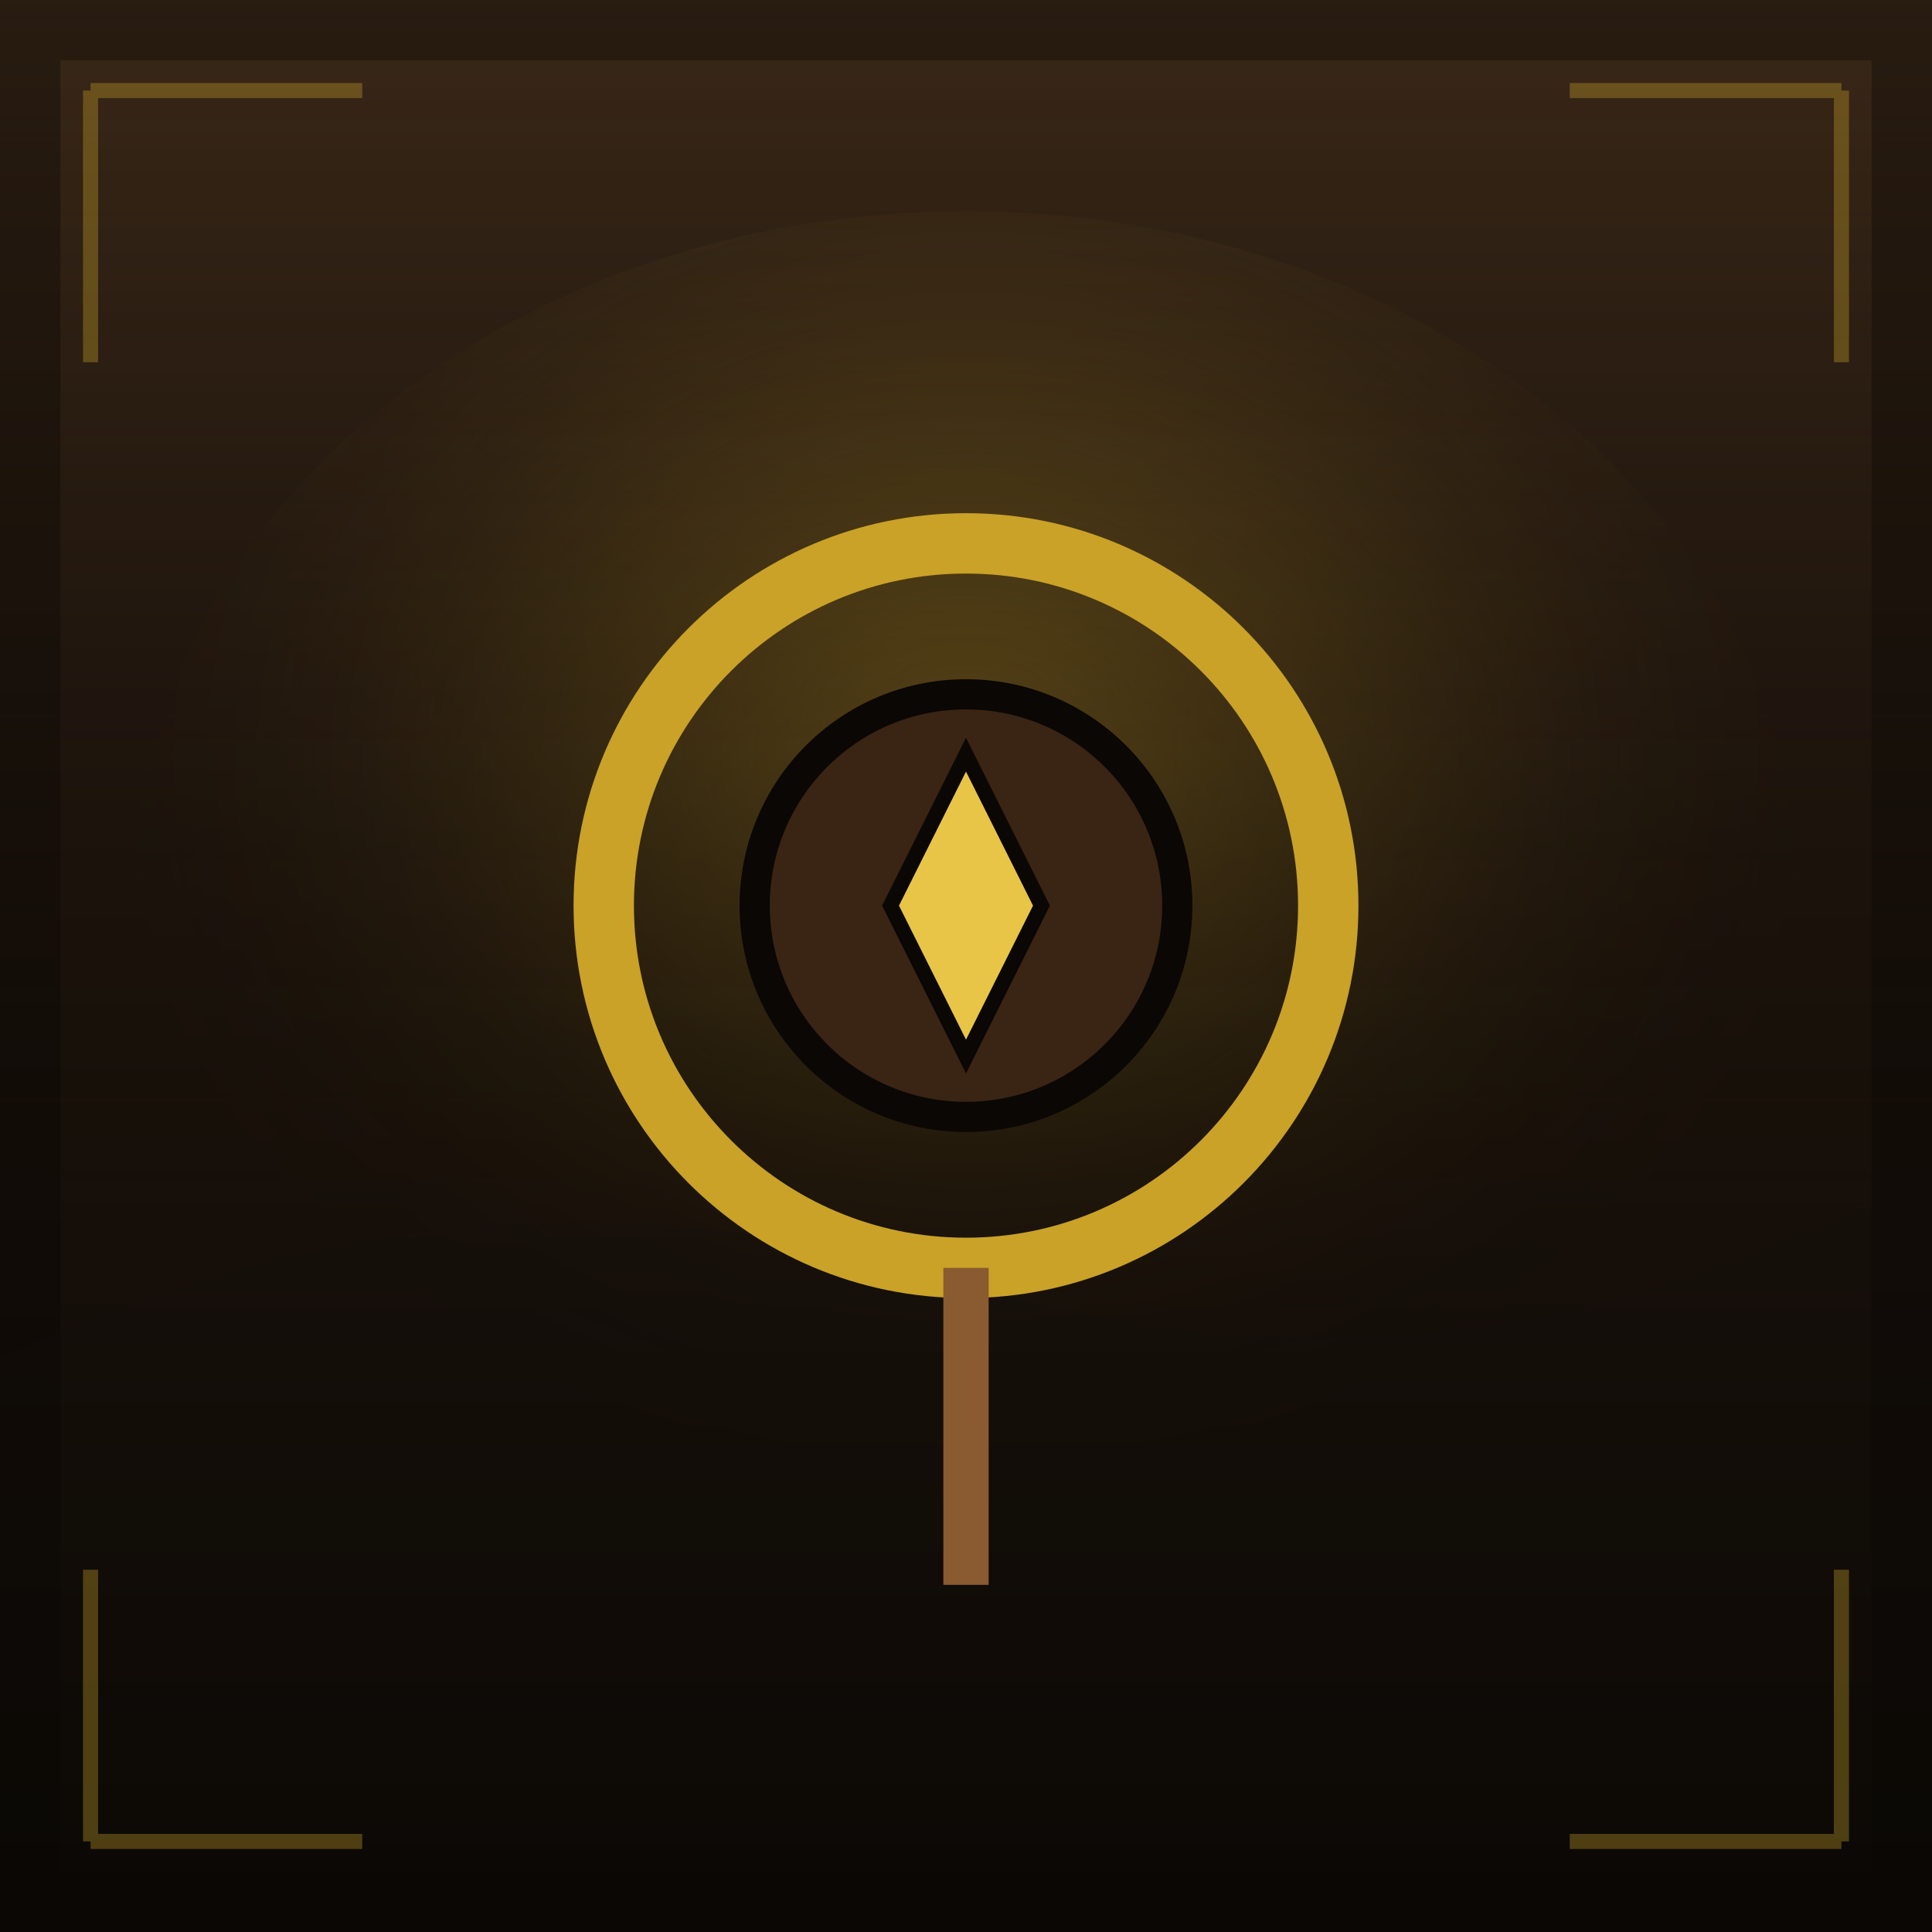
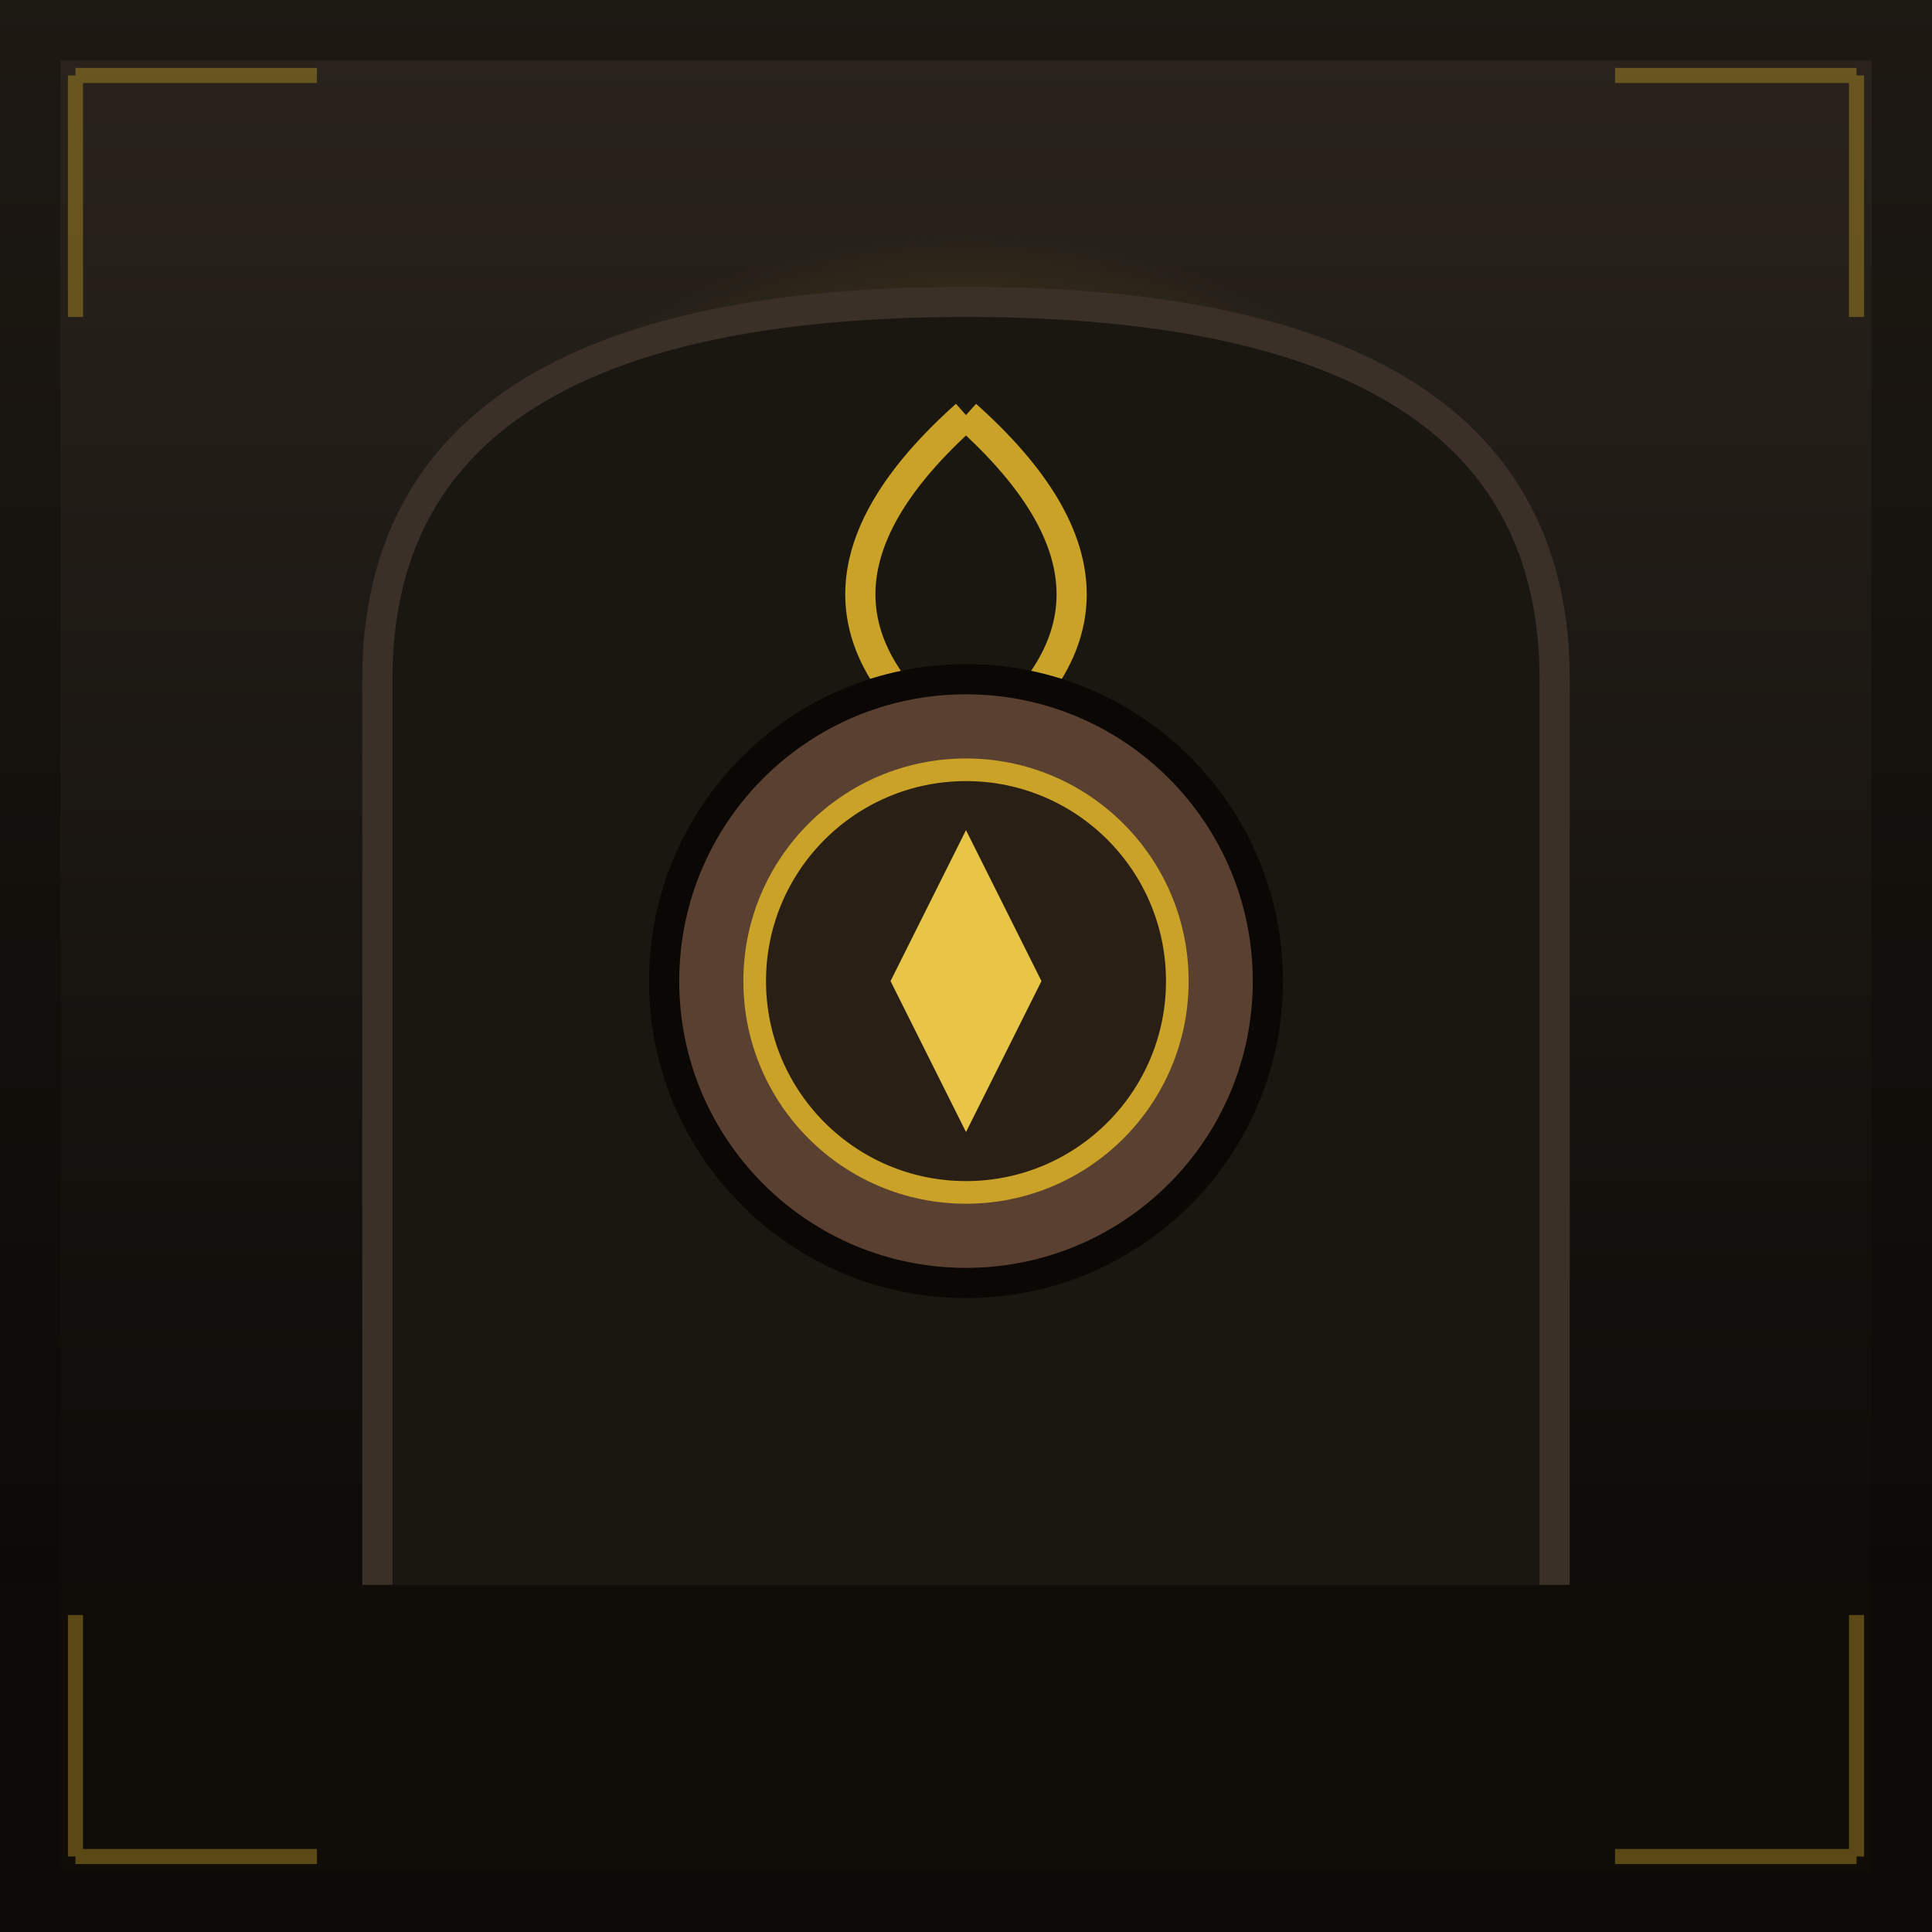
- <svg xmlns="http://www.w3.org/2000/svg" width="256" height="256" viewBox="0 0 256 256" fill="none" role="img" aria-label="trinket">
+ <svg xmlns="http://www.w3.org/2000/svg" width="256" height="256" viewBox="0 0 256 256" fill="none" role="img" aria-label="trinket plate relic shrine">
  <defs>
-     <linearGradient id="skytrinket0" x1="0" y1="0" x2="0" y2="1">
-       <stop offset="0%" stop-color="#3a2818" />
-       <stop offset="45%" stop-color="#1a120c" />
-       <stop offset="100%" stop-color="#0a0704" />
+     <linearGradient id="sky-t0" x1="0" y1="0" x2="0" y2="1">
+       <stop offset="0%" stop-color="#2a241c" />
+       <stop offset="50%" stop-color="#181410" />
+       <stop offset="100%" stop-color="#080604" />
    </linearGradient>
-     <radialGradient id="glowtrinket0" cx="50%" cy="40%" r="55%">
-       <stop offset="0%" stop-color="#c9a227" stop-opacity="0.45" />
-       <stop offset="55%" stop-color="#c9a227" stop-opacity="0.12" />
-       <stop offset="100%" stop-color="#0a0704" stop-opacity="0" />
+     <radialGradient id="halo-t0" cx="50%" cy="40%" r="40%">
+       <stop offset="0%" stop-color="#c9a227" stop-opacity="0.5" />
+       <stop offset="100%" stop-color="#c9a227" stop-opacity="0" />
    </radialGradient>
-     <linearGradient id="groundtrinket0" x1="0" y1="0" x2="0" y2="1">
-       <stop offset="0%" stop-color="#2a1c10" stop-opacity="0" />
-       <stop offset="100%" stop-color="#0a0704" stop-opacity="0.85" />
-     </linearGradient>
  </defs>
-   <rect width="256" height="256" fill="url(#skytrinket0)" />
-   <ellipse cx="128" cy="118" rx="110" ry="90" fill="url(#glowtrinket0)" />
-   <path d="M0 180 Q64 150 128 170 Q192 190 256 155 V256 H0 Z" fill="#14100c" opacity="0.55" />
-   <rect width="256" height="256" fill="url(#groundtrinket0)" />
-   <rect width="256" height="256" fill="none" stroke="#0a0704" stroke-width="16" opacity="0.35" />
-   <g transform="translate(0,0)">
-     <circle cx="128" cy="120" r="48" fill="none" stroke="#c9a227" stroke-width="8" />
-     <circle cx="128" cy="120" r="28" fill="#3a2414" stroke="#0a0704" stroke-width="4" />
-     <path d="M128 100 L138 120 L128 140 L118 120 Z" fill="#e8c547" stroke="#0a0704" stroke-width="2" />
-     <path d="M128 168 V210" stroke="#8a5a30" stroke-width="6" />
+   <rect width="256" height="256" fill="url(#sky-t0)" />
+   <ellipse cx="128" cy="100" rx="85" ry="70" fill="url(#halo-t0)" />
+   <path d="M50 220 V90 Q50 40 128 40 Q206 40 206 90 V220" fill="#1a1610" stroke="#3a3028" stroke-width="4" />
+   <path d="M0 210 H256 V256 H0 Z" fill="#100c08" />
+   <g>
+     <path d="M128 55 Q100 80 128 100 Q156 80 128 55" fill="none" stroke="#c9a227" stroke-width="4" />
+     <circle cx="128" cy="130" r="40" fill="#5a4030" stroke="#0a0704" stroke-width="4" />
+     <circle cx="128" cy="130" r="28" fill="#2a1f14" stroke="#c9a227" stroke-width="3" />
+     <path d="M128 110 L138 130 L128 150 L118 130 Z" fill="#e8c547" />
  </g>
-   <path d="M12 12 H48 M12 12 V48" stroke="#c9a227" stroke-width="2" opacity="0.35" />
-   <path d="M244 12 H208 M244 12 V48" stroke="#c9a227" stroke-width="2" opacity="0.35" />
-   <path d="M12 244 H48 M12 244 V208" stroke="#c9a227" stroke-width="2" opacity="0.35" />
-   <path d="M244 244 H208 M244 244 V208" stroke="#c9a227" stroke-width="2" opacity="0.35" />
+   <rect width="256" height="256" fill="none" stroke="#0a0704" stroke-width="16" opacity="0.4" />
+   <path d="M10 10 H42 M10 10 V42" stroke="#c9a227" stroke-width="2" opacity="0.4" />
+   <path d="M246 10 H214 M246 10 V42" stroke="#c9a227" stroke-width="2" opacity="0.4" />
+   <path d="M10 246 H42 M10 246 V214" stroke="#c9a227" stroke-width="2" opacity="0.4" />
+   <path d="M246 246 H214 M246 246 V214" stroke="#c9a227" stroke-width="2" opacity="0.4" />
</svg>
